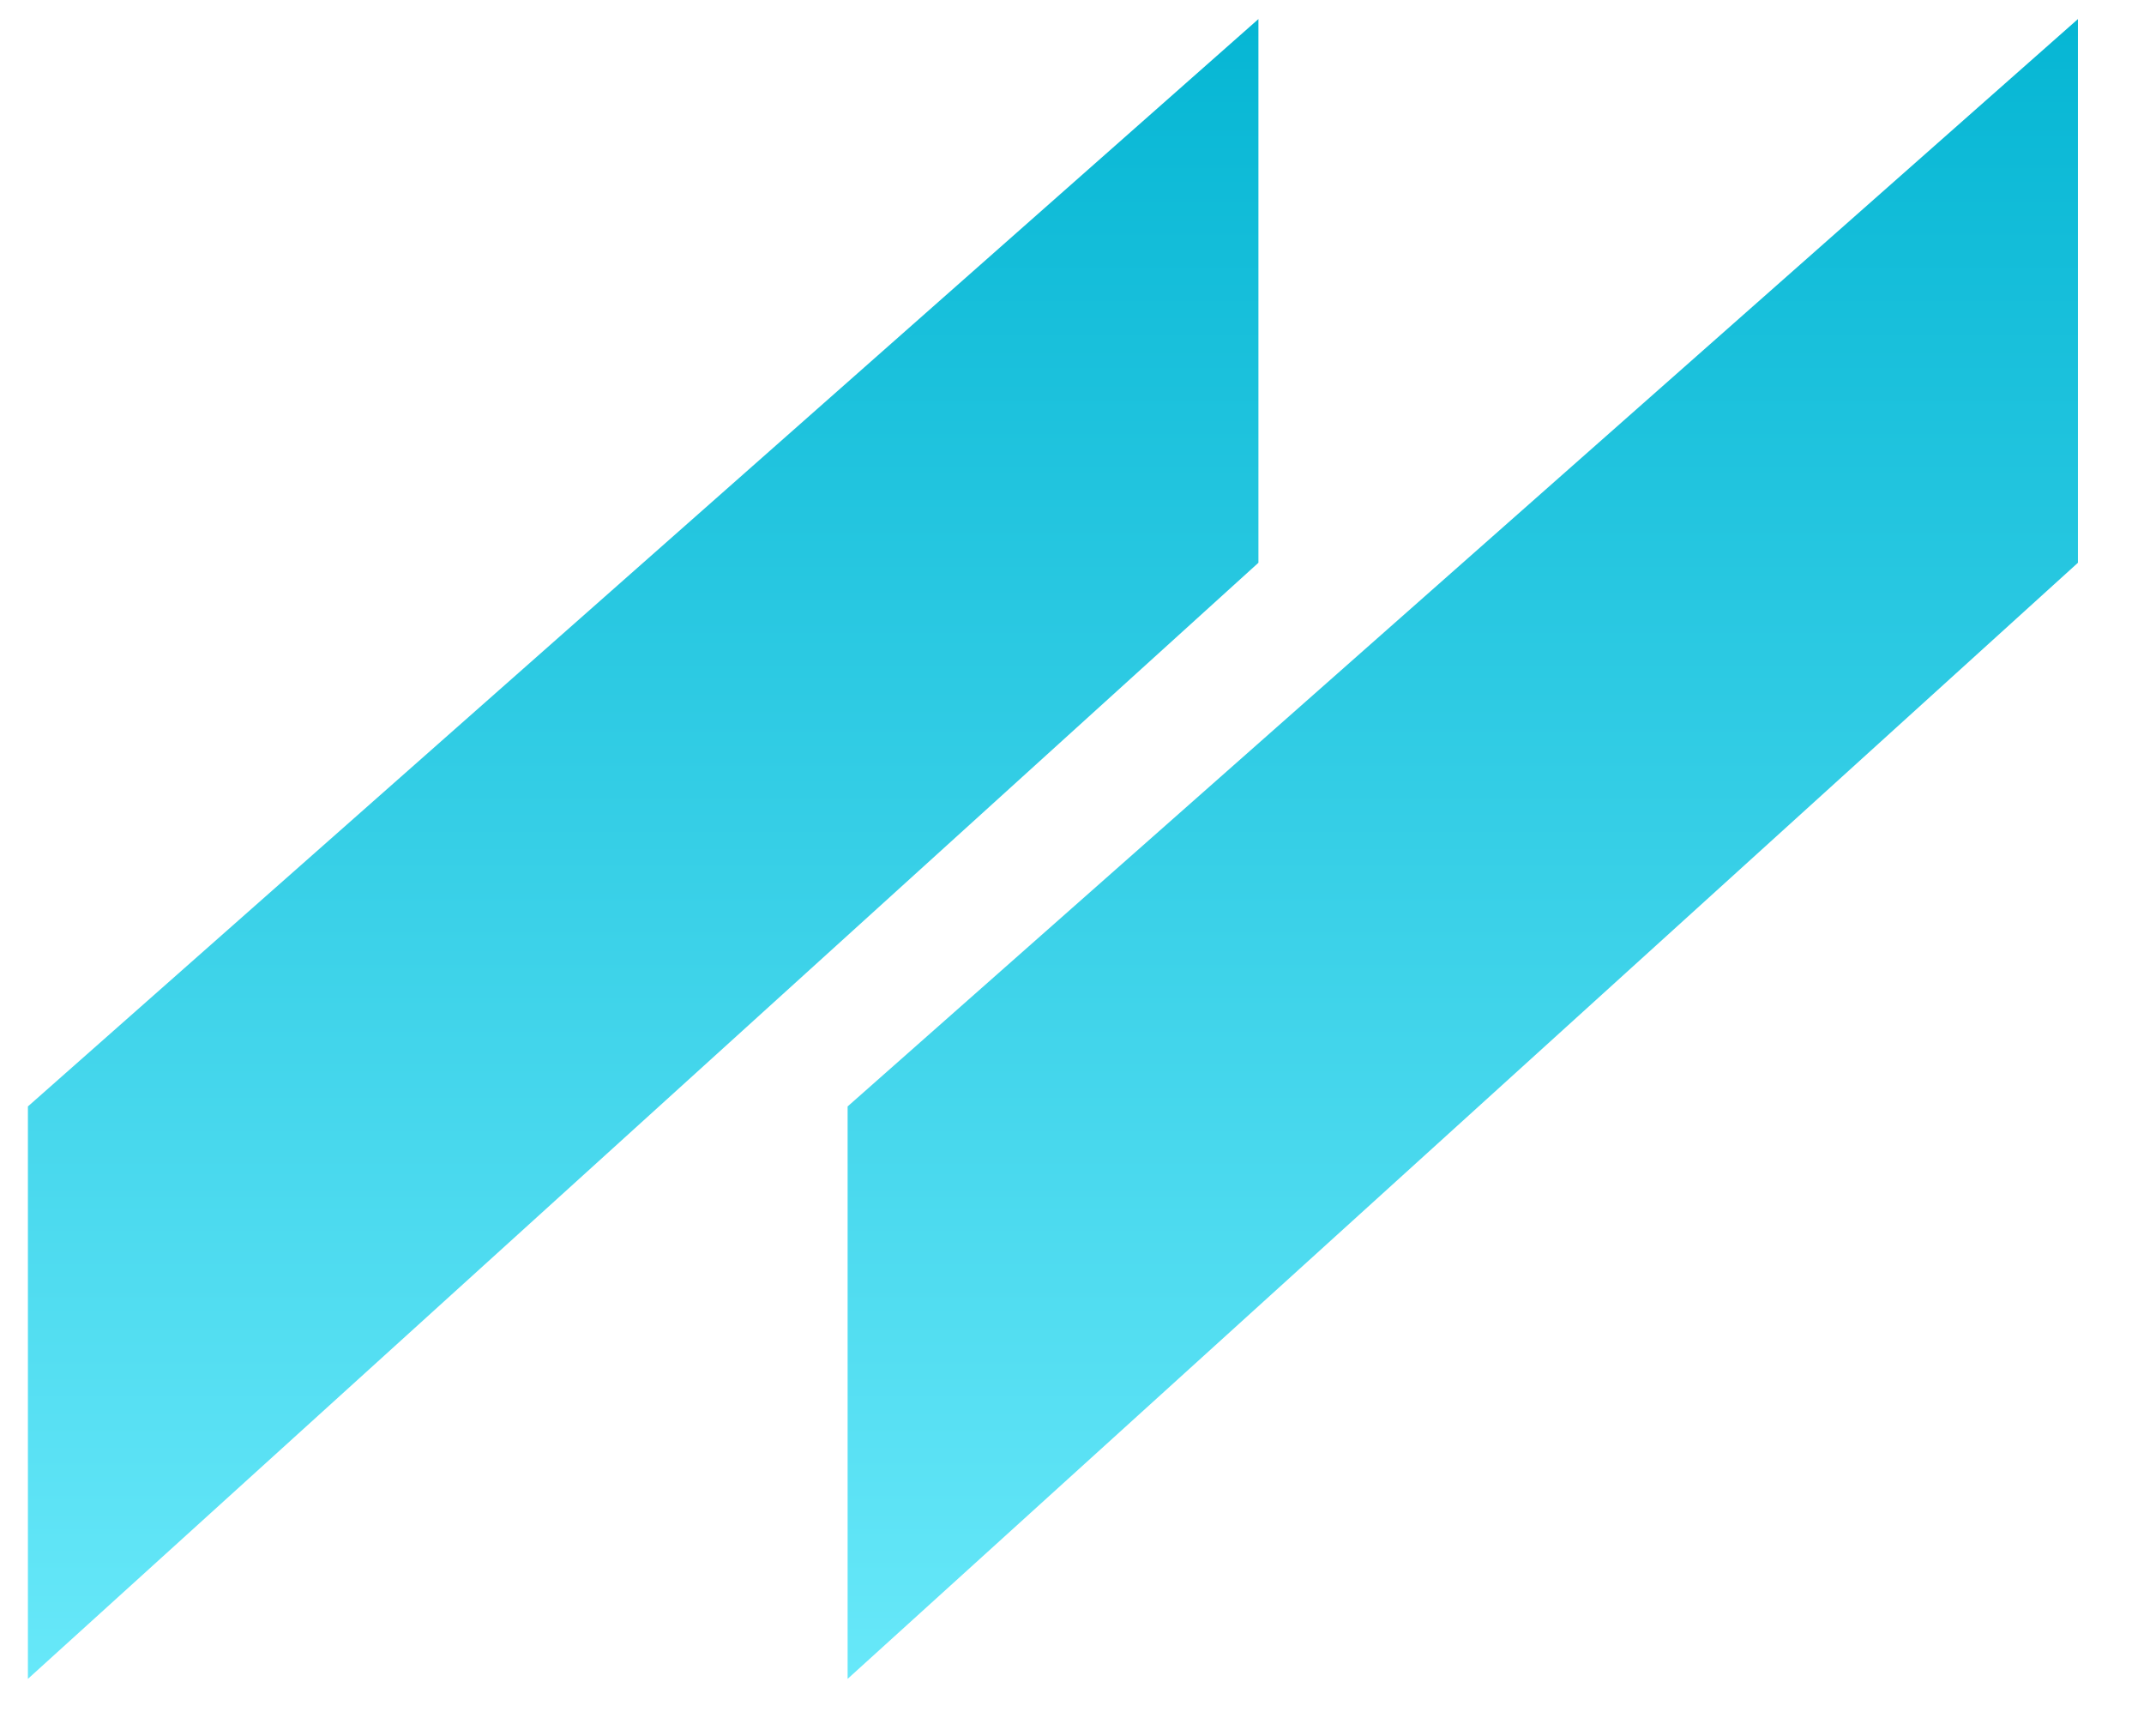
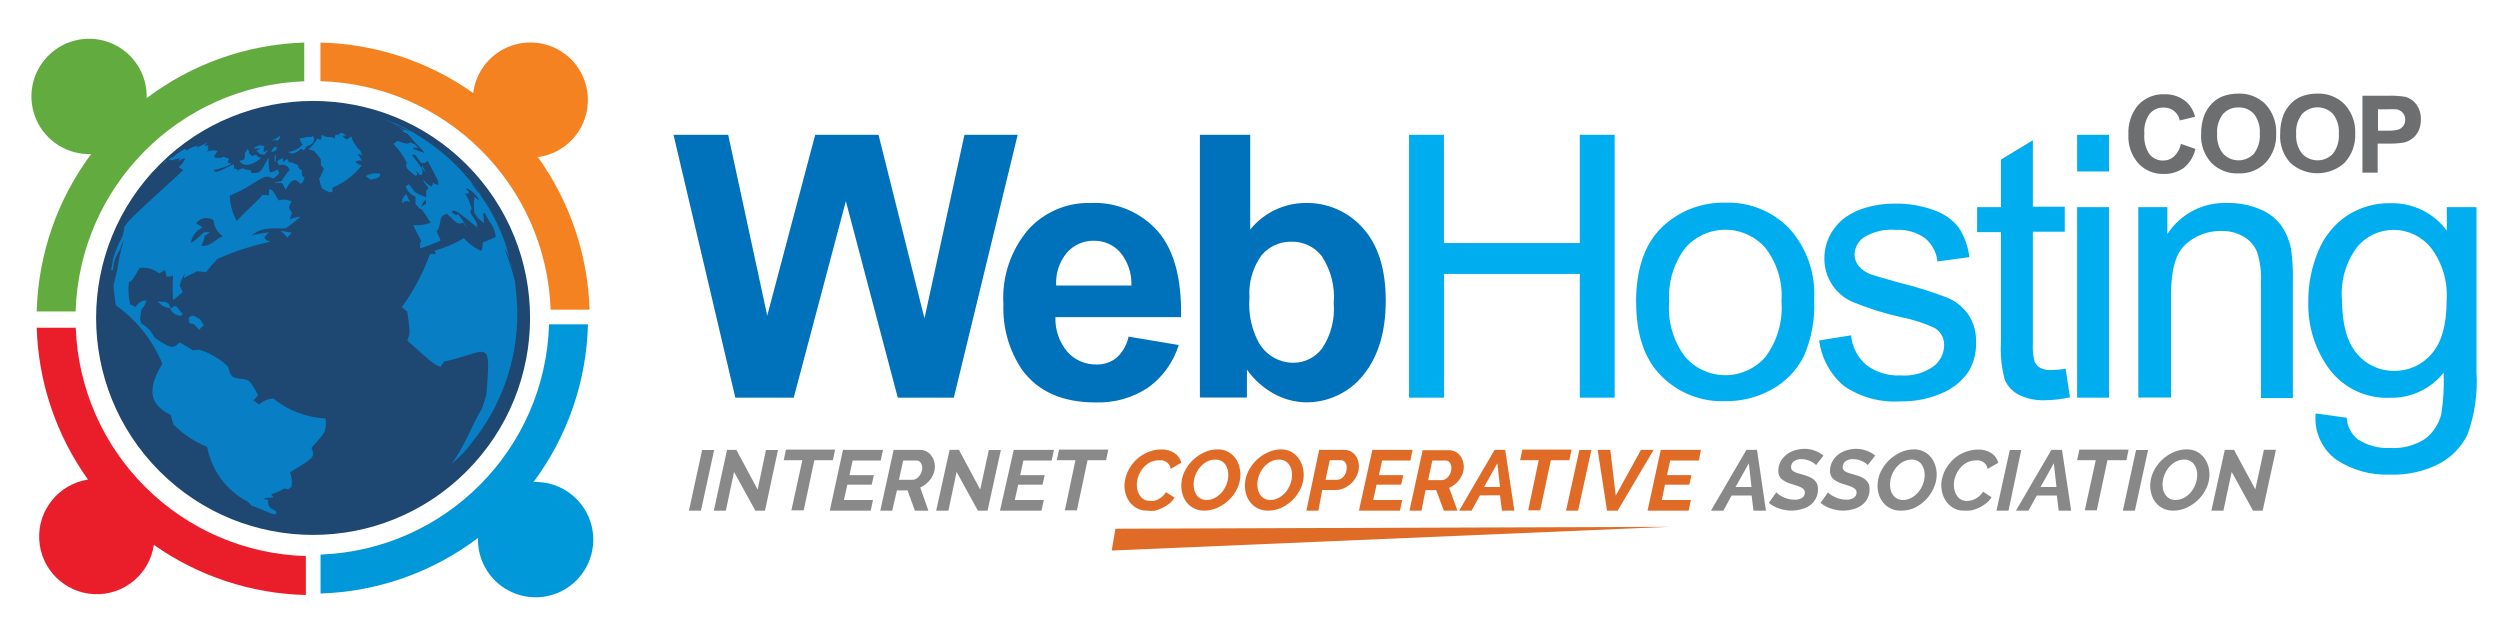
- <svg xmlns="http://www.w3.org/2000/svg" xmlns:xlink="http://www.w3.org/1999/xlink" version="1.1" preserveAspectRatio="xMidYMid meet" viewBox="344.564 330.278 111.737 91.218" width="53.87" height="43.61">
+ <svg xmlns="http://www.w3.org/2000/svg" id="Layer_1" data-name="Layer 1" viewBox="0 0 235 59">
  <defs>
-     <path d="M453.3 331.28L453.3 359.85L388.64 418.5L388.64 388.42L453.3 331.28Z" id="aFZf6T5ED" />
-     <linearGradient id="gradientb2ThqnP5Op" gradientUnits="userSpaceOnUse" x1="420.97" y1="331.28" x2="420.97" y2="418.5">
-       <stop style="stop-color: #06b6d4;stop-opacity: 1" offset="0%" />
-       <stop style="stop-color: #67e8f9;stop-opacity: 1" offset="100%" />
+     <style>.cls-1{fill:none;clip-rule:evenodd;}.cls-2{fill:#6d6e70;}.cls-3{fill:#0071bb;}.cls-4{fill:#00aeef;}.cls-5{fill:#1e4772;}.cls-5,.cls-6{fill-rule:evenodd;}.cls-6{fill:#087fc4;}.cls-7{clip-path:url(#clip-path);}.cls-8{fill:url(#linear-gradient);}.cls-9{clip-path:url(#clip-path-2);}.cls-10{fill:url(#linear-gradient-2);}.cls-11{clip-path:url(#clip-path-3);}.cls-12{fill:url(#linear-gradient-3);}.cls-13{clip-path:url(#clip-path-4);}.cls-14{fill:url(#linear-gradient-4);}.cls-15{fill:#898989;}.cls-16{fill:#df6b26;}.cls-17{fill:#888;}</style>
+     <clipPath id="clip-path">
+       <path class="cls-1" d="M28.59,4a25.89,25.89,0,0,0-14.8,5.22,5.42,5.42,0,1,0-5.22,5.26A25.88,25.88,0,0,0,3.45,29.28H7.11A22.32,22.32,0,0,1,28.6,7.64V4Z" />
+     </clipPath>
+     <linearGradient id="linear-gradient" x1="79.89" y1="260.21" x2="146.39" y2="266.71" gradientTransform="matrix(-144.5, 0, 0, -86.33, -44782.24, 19184.44)" gradientUnits="userSpaceOnUse">
+       <stop offset="0" stop-color="#62ac3f" />
+       <stop offset="1" stop-color="#00603b" />
    </linearGradient>
-     <path d="M410.23 331.28L410.23 359.85L345.56 418.5L345.56 388.42L410.23 331.28Z" id="a9fehgwfM" />
-     <linearGradient id="gradientk1wNV9Ostb" gradientUnits="userSpaceOnUse" x1="377.89" y1="331.28" x2="377.89" y2="418.5">
-       <stop style="stop-color: #06b6d4;stop-opacity: 1" offset="0%" />
-       <stop style="stop-color: #67e8f9;stop-opacity: 1" offset="100%" />
+     <clipPath id="clip-path-2">
+       <path class="cls-1" d="M53.67,5.56a5.42,5.42,0,0,1-3.11,9.21,25.93,25.93,0,0,1,4.86,14.34H51.76A22.29,22.29,0,0,0,30.12,7.63V4A25.93,25.93,0,0,1,44.48,8.74a5.42,5.42,0,0,1,9.19-3.18" />
+     </clipPath>
+     <linearGradient id="linear-gradient-2" x1="27.12" y1="288.81" x2="71.62" y2="297.31" gradientTransform="matrix(0, 203.88, -161.54, 0, 36324.31, 63062.8)" gradientUnits="userSpaceOnUse">
+       <stop offset="0" stop-color="#f58220" />
+       <stop offset="1" stop-color="#ea1d2a" />
+     </linearGradient>
+     <clipPath id="clip-path-3">
+       <path class="cls-1" d="M14.46,51.23a5.42,5.42,0,1,1-6.19-6.15A25.89,25.89,0,0,1,3.45,30.81H7.12a22.24,22.24,0,0,0,6.57,15h0a22.24,22.24,0,0,0,15.06,6.46v3.66a25.89,25.89,0,0,1-14.3-4.72" />
+     </clipPath>
+     <linearGradient id="linear-gradient-3" x1="-62.13" y1="253.87" x2="-11.13" y2="259.87" gradientTransform="matrix(0, 183.75, -118.81, 0, 26721.56, 56846.92)" gradientUnits="userSpaceOnUse">
+       <stop offset="0" stop-color="#ea1d2a" />
+       <stop offset="1" stop-color="#892d2f" />
+     </linearGradient>
+     <clipPath id="clip-path-4">
+       <path class="cls-1" d="M55.27,30.48a25.89,25.89,0,0,1-5.12,14.83,5.42,5.42,0,1,1-5.22,5.26,25.88,25.88,0,0,1-14.8,5.22V52.13A22.32,22.32,0,0,0,51.61,30.49h3.66Z" />
+     </clipPath>
+     <linearGradient id="linear-gradient-4" x1="75.06" y1="263.48" x2="132.06" y2="269.48" gradientTransform="matrix(-132.56, 0, 0, -82.33, -41057.6, 18401.54)" gradientUnits="userSpaceOnUse">
+       <stop offset="0" stop-color="#0098d9" />
+       <stop offset="1" stop-color="#14489f" />
    </linearGradient>
  </defs>
-   <g>
-     <g>
-       <use xlink:href="#aFZf6T5ED" opacity="1" fill="url(#gradientb2ThqnP5Op)" />
-     </g>
-     <g>
-       <use xlink:href="#a9fehgwfM" opacity="1" fill="url(#gradientk1wNV9Ostb)" />
-     </g>
+   <path class="cls-2" d="M223.53,10.22v2.06h0.8a3.74,3.74,0,0,0,1.15-.11,1,1,0,0,0,.45-0.36,1,1,0,0,0,.16-0.56,1,1,0,0,0-.23-0.65,1,1,0,0,0-.58-0.32,7,7,0,0,0-1,0h-0.7Zm-1.46,6V9h2.34a8.41,8.41,0,0,1,1.73.11,1.89,1.89,0,0,1,1,.71,2.24,2.24,0,0,1,.42,1.41,2.37,2.37,0,0,1-.24,1.12,2,2,0,0,1-.61.71,2.09,2.09,0,0,1-.75.34,8.27,8.27,0,0,1-1.51.1h-0.95v2.73h-1.46Zm-6.23-3.62a2.71,2.71,0,0,0,.57,1.86,2,2,0,0,0,2.88,0,2.77,2.77,0,0,0,.56-1.89,2.7,2.7,0,0,0-.55-1.86,2,2,0,0,0-2.9,0A2.73,2.73,0,0,0,215.84,12.6Zm-1.5,0a4.61,4.61,0,0,1,.33-1.86,3.39,3.39,0,0,1,.67-1,2.84,2.84,0,0,1,.93-0.65,4,4,0,0,1,1.56-.29,3.4,3.4,0,0,1,2.56,1,3.81,3.81,0,0,1,1,2.76,3.79,3.79,0,0,1-1,2.74,3.8,3.8,0,0,1-5.11,0A3.74,3.74,0,0,1,214.33,12.65Zm-5.93,0a2.71,2.71,0,0,0,.57,1.86,2,2,0,0,0,2.88,0,2.77,2.77,0,0,0,.56-1.89,2.7,2.7,0,0,0-.55-1.86,1.84,1.84,0,0,0-1.45-.61,1.86,1.86,0,0,0-1.46.62A2.73,2.73,0,0,0,208.41,12.6Zm-1.5,0a4.61,4.61,0,0,1,.33-1.86,3.38,3.38,0,0,1,.67-1,2.83,2.83,0,0,1,.93-0.65,4,4,0,0,1,1.56-.29,3.4,3.4,0,0,1,2.56,1,3.81,3.81,0,0,1,1,2.76,3.79,3.79,0,0,1-1,2.74,3.36,3.36,0,0,1-2.54,1,3.4,3.4,0,0,1-2.56-1A3.75,3.75,0,0,1,206.9,12.65Zm-1.94.91L206.37,14a3.2,3.2,0,0,1-1.08,1.77,3.07,3.07,0,0,1-1.92.58,3.11,3.11,0,0,1-2.37-1,3.76,3.76,0,0,1-.93-2.69,4,4,0,0,1,.93-2.8,3.19,3.19,0,0,1,2.45-1,3,3,0,0,1,2.15.79,2.84,2.84,0,0,1,.74,1.33l-1.44.34a1.49,1.49,0,0,0-1.52-1.21,1.65,1.65,0,0,0-1.31.58,2.82,2.82,0,0,0-.5,1.87,3,3,0,0,0,.49,1.95,1.6,1.6,0,0,0,1.28.58,1.46,1.46,0,0,0,1-.37A2.15,2.15,0,0,0,205,13.56Z" />
+   <path class="cls-3" d="M117.44,28.08a7.63,7.63,0,0,0,.88,4.12,3.75,3.75,0,0,0,3.27,1.9,3.37,3.37,0,0,0,2.68-1.34,6.65,6.65,0,0,0,1.1-4.24,7,7,0,0,0-1.12-4.44,3.51,3.51,0,0,0-2.85-1.36A3.56,3.56,0,0,0,118.58,24a6.12,6.12,0,0,0-1.13,4m-4.66,9.3V12.67h4.73v8.91a6.7,6.7,0,0,1,5.19-2.5,7,7,0,0,1,5.41,2.37q2.14,2.37,2.14,6.82t-2.18,7.07a6.82,6.82,0,0,1-5.3,2.48,6.44,6.44,0,0,1-3-.79,7.48,7.48,0,0,1-2.57-2.29v2.63h-4.38Zm-6.44-10.46a4.58,4.58,0,0,0-1.06-3.13,3.23,3.23,0,0,0-2.46-1.08,3.28,3.28,0,0,0-2.55,1.13,4.4,4.4,0,0,0-1,3.08h7.06Zm-0.28,4.8,4.73,0.79a7.77,7.77,0,0,1-2.87,4A8.46,8.46,0,0,1,103,37.83q-4.67,0-6.91-3.05a10.29,10.29,0,0,1-1.77-6.18,9.91,9.91,0,0,1,2.32-7,7.63,7.63,0,0,1,5.88-2.52,7.94,7.94,0,0,1,6.3,2.64q2.3,2.64,2.2,8.09H99.21a4.8,4.8,0,0,0,1.14,3.28,3.55,3.55,0,0,0,2.71,1.17,2.88,2.88,0,0,0,1.86-.6A3.73,3.73,0,0,0,106.07,31.72ZM69.12,37.38L63.31,12.67h5.14l3.67,17,4.51-17h5.95L86.9,29.93l3.76-17.26h5l-6,24.71H84.39L79.51,18.91,74.61,37.38H69.12Z" />
+   <path class="cls-4" d="M220.15,28.12q0,3.51,1.4,5.12a4.46,4.46,0,0,0,3.51,1.62,4.51,4.51,0,0,0,3.51-1.6q1.41-1.6,1.41-5a7.32,7.32,0,0,0-1.46-4.95A4.51,4.51,0,0,0,225,21.61a4.4,4.4,0,0,0-3.45,1.64,7.27,7.27,0,0,0-1.41,4.87m-2.48,10.74,2.93,0.41a2.81,2.81,0,0,0,1,2,5.1,5.1,0,0,0,3.09.84,5.46,5.46,0,0,0,3.25-.84,4.13,4.13,0,0,0,1.55-2.35,19.49,19.49,0,0,0,.22-3.88,6.25,6.25,0,0,1-5,2.35,6.75,6.75,0,0,1-5.72-2.66,10.21,10.21,0,0,1-2-6.38,11.93,11.93,0,0,1,.93-4.73,7.4,7.4,0,0,1,2.69-3.34,7.25,7.25,0,0,1,4.14-1.18A6.39,6.39,0,0,1,230,21.68V19.47h2.79V34.94a14.62,14.62,0,0,1-.85,5.92,6.21,6.21,0,0,1-2.69,2.75,9.35,9.35,0,0,1-4.54,1,8.52,8.52,0,0,1-5.16-1.44A4.83,4.83,0,0,1,217.67,38.86ZM201,37.38V19.47h2.73V22a6.43,6.43,0,0,1,5.69-2.92,7.48,7.48,0,0,1,3,.58,4.67,4.67,0,0,1,2,1.52,5.83,5.83,0,0,1,.94,2.24,17.83,17.83,0,0,1,.17,3v11h-3V26.5a8.16,8.16,0,0,0-.35-2.77,2.94,2.94,0,0,0-1.25-1.47,4,4,0,0,0-2.11-.55,4.89,4.89,0,0,0-3.34,1.23c-0.94.82-1.4,2.38-1.4,4.66v9.77h-3Zm-5.75,0V19.47h3V37.38h-3Zm0-21.26V12.67h3v3.45h-3Zm-1.08,18.55,0.41,2.68a11.33,11.33,0,0,1-2.28.27,5.17,5.17,0,0,1-2.56-.52,2.93,2.93,0,0,1-1.28-1.37,10.94,10.94,0,0,1-.37-3.59V21.82h-2.24V19.47h2.24V15l3-1.82v6.25h3v2.35h-3V32.31a5.24,5.24,0,0,0,.16,1.67,1.26,1.26,0,0,0,.52.59,2.05,2.05,0,0,0,1,.22A9.43,9.43,0,0,0,194.14,34.67ZM171,32l3-.48a4.2,4.2,0,0,0,1.41,2.77,4.94,4.94,0,0,0,3.23,1,4.77,4.77,0,0,0,3.11-.85,2.54,2.54,0,0,0,1-2,1.83,1.83,0,0,0-.91-1.62,13.67,13.67,0,0,0-3.11-1,28.36,28.36,0,0,1-4.62-1.45,4.43,4.43,0,0,1-2.62-4.09,4.63,4.63,0,0,1,.55-2.21,5,5,0,0,1,1.49-1.69,6.36,6.36,0,0,1,1.93-.88,9.15,9.15,0,0,1,2.62-.36,10.21,10.21,0,0,1,3.69.61,5,5,0,0,1,2.35,1.64,6.5,6.5,0,0,1,1,2.78l-3,.41a3.3,3.3,0,0,0-1.17-2.19,4.22,4.22,0,0,0-2.73-.78,4.94,4.94,0,0,0-3,.69,2,2,0,0,0-.89,1.62,1.69,1.69,0,0,0,.37,1.06,2.69,2.69,0,0,0,1.16.81c0.31,0.11,1.19.37,2.67,0.78a37.57,37.57,0,0,1,4.49,1.4,4.56,4.56,0,0,1,2,1.59,4.4,4.4,0,0,1,.73,2.59A5.05,5.05,0,0,1,185,35,5.76,5.76,0,0,1,182.44,37a9.33,9.33,0,0,1-3.78.73,8.47,8.47,0,0,1-5.32-1.44A6.73,6.73,0,0,1,171,32Zm-14.1-3.6a7.57,7.57,0,0,0,1.5,5.14,5,5,0,0,0,7.56,0,7.77,7.77,0,0,0,1.5-5.23,7.34,7.34,0,0,0-1.51-5,5,5,0,0,0-7.54,0A7.55,7.55,0,0,0,156.91,28.43Zm-3.11,0q0-5,2.77-7.35a8.33,8.33,0,0,1,5.63-2,8,8,0,0,1,6,2.42,9.16,9.16,0,0,1,2.34,6.66,11.79,11.79,0,0,1-1,5.42,7.33,7.33,0,0,1-3,3.07,8.76,8.76,0,0,1-4.32,1.09,8.05,8.05,0,0,1-6.08-2.4Q153.8,32.95,153.8,28.43Zm-21.34,9V12.67h3.28V22.85h12.77V12.67h3.28V37.38h-3.28V25.75H135.74V37.38h-3.28Z" />
+   <path class="cls-5" d="M43.86,15.47A20.39,20.39,0,0,0,15,44.3h0A20.39,20.39,0,0,0,43.86,15.47" />
+   <path class="cls-6" d="M33,12.82v0c-0.35.3-.38,0.32-0.55,0.21l-0.25-.25,0.37-.07-0.41-.21h0l-0.11,0h0c-0.1,0-.15.13-0.24,0.17a0.54,0.54,0,0,0-.25,0,0.39,0.39,0,0,0-.07.36,1.65,1.65,0,0,0-.4-0.15,2.1,2.1,0,0,1-.36,0,3.62,3.62,0,0,1-.49-0.2l-0.05.45A0.5,0.5,0,0,1,29.86,13,5.41,5.41,0,0,1,29,14.05a2.76,2.76,0,0,1,.51.13,6.25,6.25,0,0,1,.64.79,1.32,1.32,0,0,1,0,.53l0.3,0.37c-0.12.29-.24,0.55-0.35,0.78L30,16.77a4.06,4.06,0,0,0,.25.91,2.61,2.61,0,0,0,.78.4c0.26,0,.25-0.21.22-0.44A6.61,6.61,0,0,0,34,15.54a0.9,0.9,0,0,1-.59-0.33,0.76,0.76,0,0,1,.66-0.09c-0.15-.22-0.3-0.42-0.46-0.63a1,1,0,0,1,.41.08l-0.12-.36A3.37,3.37,0,0,1,33,12.82m-3.47.23a0.23,0.23,0,0,0-.15-0.25,0.27,0.27,0,0,0-.13.09,1.2,1.2,0,0,0-.64.05,2.19,2.19,0,0,1-.45.07,1.29,1.29,0,0,0,.28.57,2,2,0,0,1-1.4.7,1.11,1.11,0,0,1,.37.16A1.42,1.42,0,0,0,28.27,14a0.47,0.47,0,0,1,.28.14l0.32-.43A0.74,0.74,0,0,0,29.54,13.05Zm-3.34.08a0.42,0.42,0,0,0,.13-0.36l0,0a4.71,4.71,0,0,1-.83.46,1.52,1.52,0,0,0,.5-0.12,0.41,0.41,0,0,0,0,.17A1.45,1.45,0,0,0,26.2,13.13ZM26,14.06l0,0c0-.09,0-0.22,0-0.31h0l-0.31.15v0a3.69,3.69,0,0,1-.21.37A0.65,0.65,0,0,0,26,14.06Zm-0.84.11,0-.06a3.78,3.78,0,0,1-.38.2,2.66,2.66,0,0,1,0-.35,0.49,0.49,0,0,1,.12-0.26h0c-0.12,0-.23,0-0.35,0a0.1,0.1,0,0,1-.09-0.07,3.38,3.38,0,0,0-.57.25l0,0.08h0.6l-0.4.23c0.19,0.05.25,0.27,0.44,0.31l0.31,0.05Zm0.68,1.15v0a1.81,1.81,0,0,0,.07-0.86v0A1.21,1.21,0,0,0,25.86,15.32ZM23.24,14h0l0,0Zm1.21,0.91,0.11-.09a0.45,0.45,0,0,1-.46-0.27,1,1,0,0,0-.4.12l-0.3-.27A0.36,0.36,0,0,0,23.24,14h0c0,0.18-.21.28-0.23,0.46a1.46,1.46,0,0,1,0,.36,1.56,1.56,0,0,1-.08.2,1.74,1.74,0,0,0-.42.11C22.77,15.61,23.53,15.68,24.45,14.93Zm4.17,1.78V16.61c-0.29.1-.27-0.35-0.25-0.6A0.55,0.55,0,0,1,28,15.5a1.75,1.75,0,0,1-.41-0.15,0.59,0.59,0,0,0-.43-0.09L27,14.93l-0.42.31s0-.12.06-0.37h0a1.24,1.24,0,0,0-.6.31,1.42,1.42,0,0,1,.19.36,0.76,0.76,0,0,1,1,.42,7.26,7.26,0,0,0-.78,1.09,4.33,4.33,0,0,0-.74.11l0.82,0.06,0.33,0.62c0.6-1.21,1-1,1.41-.54A1.14,1.14,0,0,0,28.62,16.71Zm2,23c0-.11,0-0.25,0-0.35a8.51,8.51,0,0,1-4.93-1.88,2.18,2.18,0,0,0-1.33.56l-0.55-.38,0.45-.47c-0.73-1.44-.9-1.47-1.46-1.54-1.06-.14-1.06-0.14-1.37-1.16l-0.25-.25a6.93,6.93,0,0,0-2.45-1.35l-0.6.06-1.22-.75c-0.7.68-.93,0.53-2.39-0.45a2.9,2.9,0,0,0-1.21-1.31l-0.14-.34c0-.33.08-0.65,0.13-1a1.64,1.64,0,0,0,.46-0.85,1.15,1.15,0,0,0-1,.62l-0.52-.24a5.87,5.87,0,0,1-.13-2.08c0.32-.15.32-0.15,1-1.34a2.32,2.32,0,0,1,1.84.51l0.57-.32L15.66,26a1,1,0,0,0,.61-0.11,16.85,16.85,0,0,0,0,2.33l0.9-.76-0.28-.62a4.44,4.44,0,0,1,.5-1.16l-0.12.47c0.39-.27.85-0.39,1.24-0.65a4.08,4.08,0,0,1,.85.1,13,13,0,0,1,1.09-1.27,26,26,0,0,1,5-1.62,0.77,0.77,0,0,1-.62-0.39l0.44-.48a16,16,0,0,0-1.63.29c0.8-.66,1.55-0.7,2.95-0.65,0.33,0,.33,0,1.66-1.1a2.31,2.31,0,0,0-1,.26,1.84,1.84,0,0,1,.2-0.6l-0.29-.53a2.25,2.25,0,0,1,.25-0.58,1.65,1.65,0,0,0-1.21-.09c-0.6-1-.6-1-0.91-1.06,0,0.18,0,.4,0,0.58l-0.6-.05c-0.76.87-1.67,1.6-2.44,2.47a5.69,5.69,0,0,1-.66-2.38L22.46,18l0.61-.31C25,16.47,25,16.47,25.71,16.8l0.54-.49-0.13-.37a3.21,3.21,0,0,1-.74.28,3.75,3.75,0,0,1-.12-1.33l-0.06,0c-0.76,1.41-.76,1.41-1.58,1.37L23.55,16a1.92,1.92,0,0,1-.76-0.19l-0.56.25,0.08-.17L22,15.85c0-.12,0-0.29-0.05-0.41-1.64.83-1.65,0.82-1.89,0.54a5,5,0,0,0,1.71-.59l-0.38-.11,0.14-.37L21,14.74a1,1,0,0,1-.91,0l0.37-.55a1.68,1.68,0,0,0-1,.06A1.74,1.74,0,0,1,19.61,14l-0.1-.15,0.11-.15a2,2,0,0,0-.42,0l0.3-.33c-0.27.15-.27,0.15-1,0.51l0.08-.18a2.09,2.09,0,0,0-1,.43L17.4,14a5.14,5.14,0,0,0-1.3.9,1.55,1.55,0,0,1,.08-0.18l-0.44.39L16,15l0.18,0.07a3.07,3.07,0,0,1,.74-0.19l-0.21.33a1.48,1.48,0,0,1,.52-0.3c0.13,0,.15,0,0.17,0a2,2,0,0,1-.6.8L17.23,16c-5.06,4.62-5.06,4.62-5.55,5.33a3,3,0,0,1-.47,1.48c-0.18.38-.3,0.68-0.41,1l-0.17.49a8.71,8.71,0,0,1-.19,1.07h0.19a3.37,3.37,0,0,1,.67-1.92,1.86,1.86,0,0,1,.31-0.77,16.76,16.76,0,0,0-.57,2.6c-0.15.6-.27,1.09-0.38,1.58,0.06,0.55.13,1.29,0.23,1.84a12.57,12.57,0,0,1,4.37,5.49c-2,3.25-.33,4.2.8,4.83,0.07,0.29.15,0.58,0.24,0.87A9.07,9.07,0,0,0,19.47,42a7.31,7.31,0,0,0,3.84,5.17,4.9,4.9,0,0,0,.36.37c0.75,0.23,1.43.65,2.19,0.83L26,48.15,25.87,48l-0.39-.19A0.77,0.77,0,0,1,25.23,47l-0.52-.11a2.8,2.8,0,0,1,1-.12,2.31,2.31,0,0,0-.23-0.31,5.46,5.46,0,0,0,1.25-.54L27.08,46l0.33-.24a3.06,3.06,0,0,0-.14-1.37c2.35-1.43,2.35-1.43,2-2.29C30.59,40.64,30.59,40.64,30.64,39.75ZM20.91,22.22c-0.67.26-1.13,1-2,.88a3,3,0,0,0,.34-0.94l0.47-.32a1.57,1.57,0,0,0-.55,0s-0.35.3-.67,0.61a1.86,1.86,0,0,1-.57.38,1.92,1.92,0,0,1,1.11-1.44A3.05,3.05,0,0,0,18.44,21a1.17,1.17,0,0,1,1.63-.3,2,2,0,0,0,.86,1.49h0ZM35.73,16.4V16.33a2.19,2.19,0,0,0-.78,0,1.6,1.6,0,0,0-.58.23l0.46,0.32C35.73,16.75,35.73,16.56,35.73,16.4ZM15.57,15.27l0.09-.06,0-.05,0-.06-0.08.08v0l0.06-.06-0.1.08,0,0-0.08.07-0.09.11ZM27,22.35l0.43-.48-1.08-.19h0A3,3,0,0,1,27,22.35Zm-16.35,3h0ZM17,29.68l0.2-.18a1.08,1.08,0,0,1-.34-0.36C16.52,28.69,16.52,28.68,16,29A1.06,1.06,0,0,0,17,29.68Zm-1.15-.73L16,29a0.59,0.59,0,0,0-.52-0.62,4.45,4.45,0,0,1-.67-0.06A1.7,1.7,0,0,0,15.85,28.95ZM38.7,12.37a14.79,14.79,0,0,0-3.06-1.3,10.68,10.68,0,0,1,1.8.77l0.12,0a10.67,10.67,0,0,1,1.05.57c-0.44-.16-0.88-0.35-1.34-0.49a2.7,2.7,0,0,1,.72.37l-0.18.06,0.49,0.22c0.32,0.32.58,0.69,0.89,1s0.53,0.56.74,0.82l-1-.36-0.16-.14,0.55,0L39,13.57l-0.45-.18c-0.28.18-.31,0.16-1.18-0.15a2.45,2.45,0,0,1-.39.29,7.31,7.31,0,0,1,1.25,1.73c-0.11.51-.11,0.51,0.85,1.28l0.16-.11a1.43,1.43,0,0,0-.37-0.66l0.05,0L39,15.91,39.05,16l0.08,0.09,0.09,0.09,0.09,0.09,0.08,0.09,0.08,0.09h0.17c0.17-.46.17-0.46-0.93-1.9l0.31,0,0.54,0.75a1.28,1.28,0,0,0,.42,0,1.53,1.53,0,0,0,.22-0.17c1,1.84,1,1.84,1,2.27a2.12,2.12,0,0,1-.51-0.21c0,0.11-.07.25-0.1,0.35a1.73,1.73,0,0,1-.8-0.68c0,0.18,0,.18.48,0.78a0.77,0.77,0,0,1-.21.29c0,0.18,0,.43,0,0.61a4.46,4.46,0,0,1-1-.45,0.65,0.65,0,0,1-.14-0.14l-0.07-.09-0.07-.1-0.07-.09-0.07-.09-0.07-.09-0.07-.09-0.07-.09a1.81,1.81,0,0,0-.3.24,1.65,1.65,0,0,0,.93.93c0,0.22,0,.5,0,0.71l0.27,0.27,0,0.13c0.29,0,.29,0,1.15,1.35a3.9,3.9,0,0,1-1.65.23c0.25,0.52.54,1,.79,1.52l-0.13.12,0,0.07,0,0.07,0,0.07,0,0.07,0,0.07,0,0.07,0,0.06,0,0.06a18.69,18.69,0,0,0,1.94-.74c-0.13-.29-0.26-0.58-0.39-0.87,0.43-.4.2-1.06,0.58-1.48l0.4-.17c1,1,1,1,1.52.84a5,5,0,0,0,.37.52,8.77,8.77,0,0,0-.9-1.38l-0.07.16a1,1,0,0,1-.48-0.29l0.13-.15c0.37,0.05.37,0.05,2.26,1.58,0.09-.63-0.52-0.94-0.66-1.47,0.18-.26.16-0.29,0.09-0.46C44.15,19,44,18.61,43.72,18.2a1.75,1.75,0,0,1,.35,0c0-.05,0-0.13,0-0.18l-0.21-.19V17.69a2.55,2.55,0,0,1,1.19,1.12,0.8,0.8,0,0,1-.41-0.31,0.27,0.27,0,0,0-.06.12A4.66,4.66,0,0,0,44.6,20l0.26,0.4a3.36,3.36,0,0,0,.64.58c0-.26-0.06-0.6-0.09-0.86L45.56,20,46,20.82a2.66,2.66,0,0,1,.6,1.43l-0.08.07-1.15.48a1.75,1.75,0,0,1-.13.79,4.75,4.75,0,0,1-1.64-1.2,11.35,11.35,0,0,1-2.78,1.18l0.12,0.12c0,0.05,0,.13,0,0.18H40.72l-0.06,0-0.06,0H40.54l-0.06,0H40.42a19.92,19.92,0,0,1-2.65,5l0.51,0.42c0.29,2,.29,2,0,2.72,2.56,2.29,2.56,2.29,3.13,2.46L41.73,34c0.8-.19,1.53-0.39,2.2-0.61,2.07-.65,2.15-0.68,1.79,3.72-0.12.44-.26,0.86-0.41,1.28-1,1.67-1.64,3.6-2.86,5.18a9,9,0,0,0,1.89-1.95A19.18,19.18,0,0,0,46.13,39a19.52,19.52,0,0,0,2.18-6,19.51,19.51,0,0,0,.32-3.5c0-.85-0.1-2-0.2-2.83V26.55a25.5,25.5,0,0,0-.94-3s0-.09,0-0.14a6.15,6.15,0,0,1,.72,2.06c-0.18-.75-0.45-1.75-0.68-2.49a19.26,19.26,0,0,0-1.29-2.93,18.93,18.93,0,0,0-1.75-2.67A19.23,19.23,0,0,0,42.32,15,20.9,20.9,0,0,0,38.7,12.37Zm1.36,6.77-0.49.29A3.08,3.08,0,0,1,40,18.73Zm5.89,0.37h0l0,0.05c-0.24-.41-0.5-0.81-0.78-1.2A1.32,1.32,0,0,0,44.86,18v0a9.9,9.9,0,0,1-.77-1.15,4.09,4.09,0,0,1,.4.51l0,0a1.21,1.21,0,0,1,.23.29l0.22,0.27C45.23,18.41,45.65,19,45.94,19.51Zm-6.28-4,0,0v0c0,0.12,0,.24.05,0.36l0,0a1.5,1.5,0,0,1,.34.44A4.81,4.81,0,0,0,39.66,15.52ZM38.55,19l-0.36-.75h0a1.06,1.06,0,0,0-.38.53l0,0.05,0,0,0,0.05,0,0,0,0.05,0,0,0,0,0,0.05,0,0,0,0.05,0,0.05,0,0.05,0,0,0,0,0,0,0,0A0.53,0.53,0,0,1,38.55,19ZM18.7,31l0.46-.43L18.79,30l-0.6-.33-0.1,0c-0.36.11-.41,0.14-0.26,0.74C18.23,30.43,18.23,30.43,18.7,31Z" />
+   <g class="cls-7">
+     <rect class="cls-8" x="-7.28" y="1.17" width="36.95" height="21.33" transform="translate(-5.08 12.63) rotate(-49.38)" />
  </g>
+   <g class="cls-9">
+     <rect class="cls-10" x="31.78" y="-8" width="31.06" height="39.94" transform="translate(-1.14 17.83) rotate(-21.09)" />
+   </g>
+   <g class="cls-11">
+     <rect class="cls-12" x="-1.56" y="28.39" width="26.33" height="39.04" transform="translate(-35.62 33.8) rotate(-59.75)" />
+   </g>
+   <g class="cls-13">
+     <rect class="cls-14" x="29.69" y="38.54" width="35.67" height="18.78" transform="translate(-19.97 47.88) rotate(-45.2)" />
+   </g>
+   <path class="cls-15" d="M66,42.3h1.13L65.89,48H64.76Z" />
+   <path class="cls-15" d="M68.34,42.29h0.88l2,3.73L72,42.3h1.13L71.91,48H71l-2-3.64L68.23,48H67.1Z" />
+   <path class="cls-15" d="M75.42,43.26H73.67l0.21-1H78.5l-0.21,1H76.55l-1,4.71H74.39Z" />
+   <path class="cls-15" d="M79.24,42.29H83l-0.21,1H80.15l-0.3,1.37h2.29l-0.2.9H79.65L79.33,47h2.73l-0.21,1H78Z" />
+   <path class="cls-15" d="M82.75,48L84,42.29h2.47a1.29,1.29,0,0,1,.59.13,1.34,1.34,0,0,1,.44.35,1.55,1.55,0,0,1,.28.5,1.81,1.81,0,0,1,0,1.19,2.35,2.35,0,0,1-.29.56,2.41,2.41,0,0,1-.44.47,2.05,2.05,0,0,1-.55.33L87.27,48H86l-0.69-1.9h-1L83.87,48H82.75ZM85.8,45.1A0.64,0.64,0,0,0,86.13,45a1,1,0,0,0,.28-0.25,1.36,1.36,0,0,0,.2-0.36A1.19,1.19,0,0,0,86.69,44a0.82,0.82,0,0,0-.15-0.51,0.45,0.45,0,0,0-.37-0.2H84.9L84.5,45.1H85.8Z" />
+   <path class="cls-15" d="M89.26,42.29h0.88l2,3.73,0.81-3.72h1.13L92.83,48H91.92l-2-3.64L89.15,48H88Z" />
+   <path class="cls-15" d="M95.29,42.29h3.78l-0.21,1H96.2l-0.3,1.37H98.2l-0.2.9H95.71L95.39,47h2.73L97.9,48H94Z" />
+   <path class="cls-15" d="M101.09,43.26H99.34l0.21-1h4.63l-0.21,1h-1.74l-1,4.71h-1.13Z" />
+   <path class="cls-16" d="M107.81,48a1.93,1.93,0,0,1-.9-0.2,2.08,2.08,0,0,1-.67-0.54,2.44,2.44,0,0,1-.41-0.77,2.83,2.83,0,0,1,0-1.69,3.35,3.35,0,0,1,.33-0.77,3.75,3.75,0,0,1,.53-0.7,3.53,3.53,0,0,1,.69-0.56,3.57,3.57,0,0,1,.83-0.38,3.11,3.11,0,0,1,.94-0.14,2.14,2.14,0,0,1,1.26.34,1.57,1.57,0,0,1,.64.9l-1,.58a1.08,1.08,0,0,0-.16-0.4,0.89,0.89,0,0,0-.28-0.26,1.2,1.2,0,0,0-.35-0.14,1.58,1.58,0,0,0-.37,0,1.65,1.65,0,0,0-.84.22,2.17,2.17,0,0,0-.64.55,2.59,2.59,0,0,0-.41.74,2.37,2.37,0,0,0-.14.79,2,2,0,0,0,.08.58,1.52,1.52,0,0,0,.24.48,1.14,1.14,0,0,0,.38.33,1.09,1.09,0,0,0,.52.12,1.69,1.69,0,0,0,.39,0,1.71,1.71,0,0,0,.41-0.15,1.9,1.9,0,0,0,.39-0.27,1.85,1.85,0,0,0,.33-0.4l0.81,0.52a2.24,2.24,0,0,1-.5.56,3.28,3.28,0,0,1-.65.41,3.52,3.52,0,0,1-.72.26A3.11,3.11,0,0,1,107.81,48Z" />
+   <path class="cls-16" d="M113.19,48a2.07,2.07,0,0,1-.92-0.2,2,2,0,0,1-.68-0.52,2.25,2.25,0,0,1-.41-0.75,2.82,2.82,0,0,1-.14-0.89,3,3,0,0,1,.28-1.26,3.8,3.8,0,0,1,1.86-1.85,3,3,0,0,1,1.29-.29,2,2,0,0,1,1.58.73,2.34,2.34,0,0,1,.41.76,2.9,2.9,0,0,1,.14.89,3,3,0,0,1-.28,1.25,3.66,3.66,0,0,1-.75,1.08,3.8,3.8,0,0,1-1.09.76A3,3,0,0,1,113.19,48Zm0.22-1a1.62,1.62,0,0,0,.83-0.22,2.32,2.32,0,0,0,.65-0.55,2.58,2.58,0,0,0,.42-0.75,2.39,2.39,0,0,0,.15-0.81,2.12,2.12,0,0,0-.07-0.56,1.36,1.36,0,0,0-.23-0.47,1.12,1.12,0,0,0-.38-0.32,1.15,1.15,0,0,0-.53-0.12,1.67,1.67,0,0,0-.83.21,2.22,2.22,0,0,0-.65.55,2.58,2.58,0,0,0-.42.75,2.42,2.42,0,0,0-.15.82,2.08,2.08,0,0,0,.07.56,1.38,1.38,0,0,0,.23.47,1.16,1.16,0,0,0,.38.32A1.13,1.13,0,0,0,113.41,47Z" />
+   <path class="cls-16" d="M119.18,48a2.07,2.07,0,0,1-.92-0.2,2,2,0,0,1-.68-0.52,2.26,2.26,0,0,1-.42-0.75,2.82,2.82,0,0,1-.14-0.89,3,3,0,0,1,.28-1.26,3.8,3.8,0,0,1,1.86-1.85,3,3,0,0,1,1.29-.29A2,2,0,0,1,122,43a2.34,2.34,0,0,1,.41.76,2.9,2.9,0,0,1,.14.89,3,3,0,0,1-.28,1.25,3.66,3.66,0,0,1-.75,1.08,3.8,3.8,0,0,1-1.09.76A3,3,0,0,1,119.18,48Zm0.22-1a1.62,1.62,0,0,0,.83-0.22,2.32,2.32,0,0,0,.65-0.55,2.58,2.58,0,0,0,.42-0.75,2.39,2.39,0,0,0,.15-0.81,2.12,2.12,0,0,0-.07-0.56,1.36,1.36,0,0,0-.23-0.47,1.12,1.12,0,0,0-.38-0.32,1.15,1.15,0,0,0-.53-0.12,1.67,1.67,0,0,0-.83.21,2.22,2.22,0,0,0-.65.55,2.58,2.58,0,0,0-.42.75,2.43,2.43,0,0,0-.15.82,2.08,2.08,0,0,0,.07.56,1.38,1.38,0,0,0,.23.47,1.16,1.16,0,0,0,.38.32A1.13,1.13,0,0,0,119.41,47Z" />
+   <path class="cls-16" d="M124,42.29h2.35a1.29,1.29,0,0,1,.59.13,1.34,1.34,0,0,1,.44.35,1.56,1.56,0,0,1,.27.5,1.82,1.82,0,0,1,.09.58,2,2,0,0,1-.17.79,2.38,2.38,0,0,1-.47.71,2.49,2.49,0,0,1-.7.51,1.88,1.88,0,0,1-.84.2h-1.27L123.93,48H122.8Zm1.7,2.81a0.68,0.68,0,0,0,.33-0.09,1,1,0,0,0,.29-0.24,1.23,1.23,0,0,0,.2-0.36,1.35,1.35,0,0,0,.07-0.46,0.76,0.76,0,0,0-.16-0.51,0.48,0.48,0,0,0-.38-0.18H125l-0.4,1.84h1.19Z" />
+   <path class="cls-16" d="M129,42.29h3.78l-0.2,1h-2.66l-0.3,1.37h2.29l-0.2.9H129.4L129.08,47h2.73l-0.21,1h-3.86Z" />
+   <path class="cls-16" d="M132.49,48l1.24-5.68h2.47a1.29,1.29,0,0,1,.59.13,1.35,1.35,0,0,1,.44.35,1.55,1.55,0,0,1,.27.5,1.8,1.8,0,0,1,0,1.19,2.35,2.35,0,0,1-.29.56,2.4,2.4,0,0,1-.44.47,2,2,0,0,1-.55.33L137,48h-1.28L135,46.07h-1L133.62,48h-1.13Zm3.06-2.87a0.64,0.64,0,0,0,.32-0.09,1,1,0,0,0,.28-0.25,1.36,1.36,0,0,0,.2-0.36,1.2,1.2,0,0,0,.08-0.43,0.82,0.82,0,0,0-.15-0.51,0.45,0.45,0,0,0-.37-0.2h-1.27l-0.4,1.84h1.31Z" />
+   <path class="cls-16" d="M140.49,42.29h1L142.35,48h-1.17L141,46.56h-1.88L138.33,48h-1.17ZM141,45.78l-0.25-2.23-1.25,2.23H141Z" />
+   <path class="cls-16" d="M144.64,43.26h-1.75l0.21-1h4.63l-0.21,1h-1.74l-1,4.71h-1.13Z" />
+   <path class="cls-16" d="M148.46,42.3h1.13L148.34,48h-1.13Z" />
+   <path class="cls-16" d="M150.18,42.29h1.19l0.51,4.3,2.37-4.3h1.19L152.06,48h-1Z" />
+   <path class="cls-16" d="M156.11,42.29h3.78l-0.2,1H157l-0.3,1.37H159l-0.2.9h-2.29L156.21,47h2.73l-0.21,1h-3.86Z" />
+   <path class="cls-17" d="M164.16,42.29h1L166,48h-1.17l-0.18-1.42h-1.88L162,48h-1.17Zm0.48,3.49-0.25-2.23-1.25,2.23h1.5Z" />
+   <path class="cls-17" d="M168.46,48a3.7,3.7,0,0,1-1.19-.19,2.92,2.92,0,0,1-1-.54l0.71-1a0.78,0.78,0,0,0,.19.19,2.5,2.5,0,0,0,.38.23,2.66,2.66,0,0,0,.52.2,2.32,2.32,0,0,0,.61.08,1.19,1.19,0,0,0,.74-0.19,0.6,0.6,0,0,0,.24-0.5,0.4,0.4,0,0,0-.09-0.26,0.87,0.87,0,0,0-.26-0.2,2.59,2.59,0,0,0-.39-0.16l-0.5-.16a2.55,2.55,0,0,1-.94-0.46,1,1,0,0,1-.32-0.76,1.86,1.86,0,0,1,.21-0.88,2.08,2.08,0,0,1,.55-0.66,2.41,2.41,0,0,1,.79-0.41,3.1,3.1,0,0,1,.93-0.14,2.72,2.72,0,0,1,1,.19,3,3,0,0,1,.77.44l-0.7.9a0.67,0.67,0,0,0-.16-0.15,1.82,1.82,0,0,0-.31-0.19,2.37,2.37,0,0,0-.41-0.16,1.77,1.77,0,0,0-.48-0.06,1.13,1.13,0,0,0-.74.21,0.69,0.69,0,0,0-.25.55,0.4,0.4,0,0,0,.07.24,0.6,0.6,0,0,0,.21.18,2,2,0,0,0,.34.14l0.46,0.13a4.77,4.77,0,0,1,.6.2,1.82,1.82,0,0,1,.46.27,1.07,1.07,0,0,1,.29.37,1.18,1.18,0,0,1,.1.51,1.81,1.81,0,0,1-.77,1.55,2.35,2.35,0,0,1-.79.36A3.74,3.74,0,0,1,168.46,48Z" />
+   <path class="cls-17" d="M173.32,48a3.71,3.71,0,0,1-1.19-.19,2.93,2.93,0,0,1-1-.54l0.71-1a0.77,0.77,0,0,0,.19.19,2.55,2.55,0,0,0,.38.23,2.66,2.66,0,0,0,.52.2,2.33,2.33,0,0,0,.61.08,1.19,1.19,0,0,0,.74-0.19,0.6,0.6,0,0,0,.24-0.5,0.4,0.4,0,0,0-.09-0.26,0.87,0.87,0,0,0-.26-0.2,2.58,2.58,0,0,0-.39-0.16l-0.5-.16a2.56,2.56,0,0,1-.94-0.46,1,1,0,0,1-.32-0.76,1.85,1.85,0,0,1,.21-0.88,2.07,2.07,0,0,1,.55-0.66,2.39,2.39,0,0,1,.79-0.41,3.1,3.1,0,0,1,.93-0.14,2.72,2.72,0,0,1,1,.19,3,3,0,0,1,.77.44l-0.7.9a0.66,0.66,0,0,0-.16-0.15,1.81,1.81,0,0,0-.31-0.19,2.35,2.35,0,0,0-.42-0.16,1.76,1.76,0,0,0-.48-0.06,1.12,1.12,0,0,0-.74.21,0.69,0.69,0,0,0-.25.55,0.4,0.4,0,0,0,.07.24,0.6,0.6,0,0,0,.21.18,2,2,0,0,0,.34.14l0.46,0.13a4.77,4.77,0,0,1,.6.2,1.83,1.83,0,0,1,.46.27,1.08,1.08,0,0,1,.29.37,1.17,1.17,0,0,1,.1.51,1.81,1.81,0,0,1-.77,1.55,2.35,2.35,0,0,1-.79.36A3.73,3.73,0,0,1,173.32,48Z" />
+   <path class="cls-17" d="M178.65,48a2.07,2.07,0,0,1-.92-0.2,2,2,0,0,1-.68-0.52,2.26,2.26,0,0,1-.42-0.75,2.82,2.82,0,0,1-.14-0.89,3,3,0,0,1,.28-1.26,3.8,3.8,0,0,1,1.86-1.85,3,3,0,0,1,1.29-.29,2,2,0,0,1,1.58.73,2.34,2.34,0,0,1,.41.76,2.9,2.9,0,0,1,.14.89,3,3,0,0,1-.28,1.25A3.66,3.66,0,0,1,181,47a3.8,3.8,0,0,1-1.09.76A3,3,0,0,1,178.65,48Zm0.22-1a1.62,1.62,0,0,0,.83-0.22,2.32,2.32,0,0,0,.65-0.55,2.58,2.58,0,0,0,.42-0.75,2.39,2.39,0,0,0,.15-0.81,2.12,2.12,0,0,0-.07-0.56,1.36,1.36,0,0,0-.23-0.47,1.12,1.12,0,0,0-.38-0.32,1.15,1.15,0,0,0-.53-0.12,1.67,1.67,0,0,0-.83.21,2.22,2.22,0,0,0-.65.55,2.58,2.58,0,0,0-.42.75,2.43,2.43,0,0,0-.15.82,2.08,2.08,0,0,0,.07.56,1.38,1.38,0,0,0,.23.47,1.16,1.16,0,0,0,.38.32A1.13,1.13,0,0,0,178.87,47Z" />
+   <path class="cls-17" d="M184.62,48a1.94,1.94,0,0,1-.91-0.2,2.07,2.07,0,0,1-.67-0.54,2.46,2.46,0,0,1-.42-0.77,2.87,2.87,0,0,1-.14-0.9,2.84,2.84,0,0,1,.12-0.79,3.37,3.37,0,0,1,.33-0.77,3.78,3.78,0,0,1,.53-0.7,3.52,3.52,0,0,1,.69-0.56A3.57,3.57,0,0,1,185,42.4a3.11,3.11,0,0,1,.94-0.14,2.14,2.14,0,0,1,1.26.34,1.57,1.57,0,0,1,.64.9l-1,.58a1.07,1.07,0,0,0-.16-0.4,0.89,0.89,0,0,0-.27-0.26,1.2,1.2,0,0,0-.35-0.14,1.59,1.59,0,0,0-.37,0,1.65,1.65,0,0,0-.84.22,2.16,2.16,0,0,0-.64.55,2.61,2.61,0,0,0-.41.74,2.37,2.37,0,0,0-.14.79,2,2,0,0,0,.08.58,1.51,1.51,0,0,0,.24.48,1.15,1.15,0,0,0,.38.33,1.1,1.1,0,0,0,.52.12,1.83,1.83,0,0,0,.8-0.2,1.89,1.89,0,0,0,.39-0.27,1.84,1.84,0,0,0,.33-0.4l0.81,0.52a2.24,2.24,0,0,1-.5.56,3.26,3.26,0,0,1-.65.41,3.5,3.5,0,0,1-.72.26A3.11,3.11,0,0,1,184.62,48Z" />
+   <path class="cls-17" d="M188.92,42.3H190L188.8,48h-1.13Z" />
+   <path class="cls-17" d="M192.83,42.29h1L194.69,48h-1.17l-0.18-1.42h-1.88L190.67,48H189.5Zm0.48,3.49-0.25-2.23-1.25,2.23h1.5Z" />
+   <path class="cls-17" d="M197,43.26h-1.75l0.21-1h4.63l-0.21,1H198.1l-1,4.71h-1.13Z" />
+   <path class="cls-17" d="M200.79,42.3h1.13L200.68,48h-1.13Z" />
+   <path class="cls-17" d="M204.27,48a2.08,2.08,0,0,1-.92-0.2,2,2,0,0,1-.68-0.52,2.24,2.24,0,0,1-.41-0.75,2.82,2.82,0,0,1-.14-0.89,3,3,0,0,1,.28-1.26,3.74,3.74,0,0,1,.76-1.09,3.79,3.79,0,0,1,1.1-.76,3,3,0,0,1,1.3-.29,2,2,0,0,1,1.58.73,2.34,2.34,0,0,1,.41.76,2.87,2.87,0,0,1,.14.89,3,3,0,0,1-.28,1.25,3.68,3.68,0,0,1-.75,1.08,3.81,3.81,0,0,1-1.09.76A3,3,0,0,1,204.27,48Zm0.22-1a1.62,1.62,0,0,0,.83-0.22,2.29,2.29,0,0,0,.65-0.55,2.56,2.56,0,0,0,.42-0.75,2.39,2.39,0,0,0,.15-0.81,2.12,2.12,0,0,0-.07-0.56,1.37,1.37,0,0,0-.23-0.47,1.13,1.13,0,0,0-.38-0.32,1.15,1.15,0,0,0-.53-0.12,1.67,1.67,0,0,0-.83.21,2.22,2.22,0,0,0-.65.55,2.58,2.58,0,0,0-.42.75,2.4,2.4,0,0,0-.15.82,2.08,2.08,0,0,0,.07.56,1.38,1.38,0,0,0,.23.47,1.17,1.17,0,0,0,.38.32A1.13,1.13,0,0,0,204.49,47Z" />
+   <path class="cls-17" d="M209.13,42.29H210L212,46l0.81-3.72h1.13L212.69,48h-0.91l-2-3.64L209,48h-1.13Z" />
+   <polygon class="cls-16" points="104.85 49.7 156.92 49.52 104.5 51.75 104.85 49.7" />
</svg>
